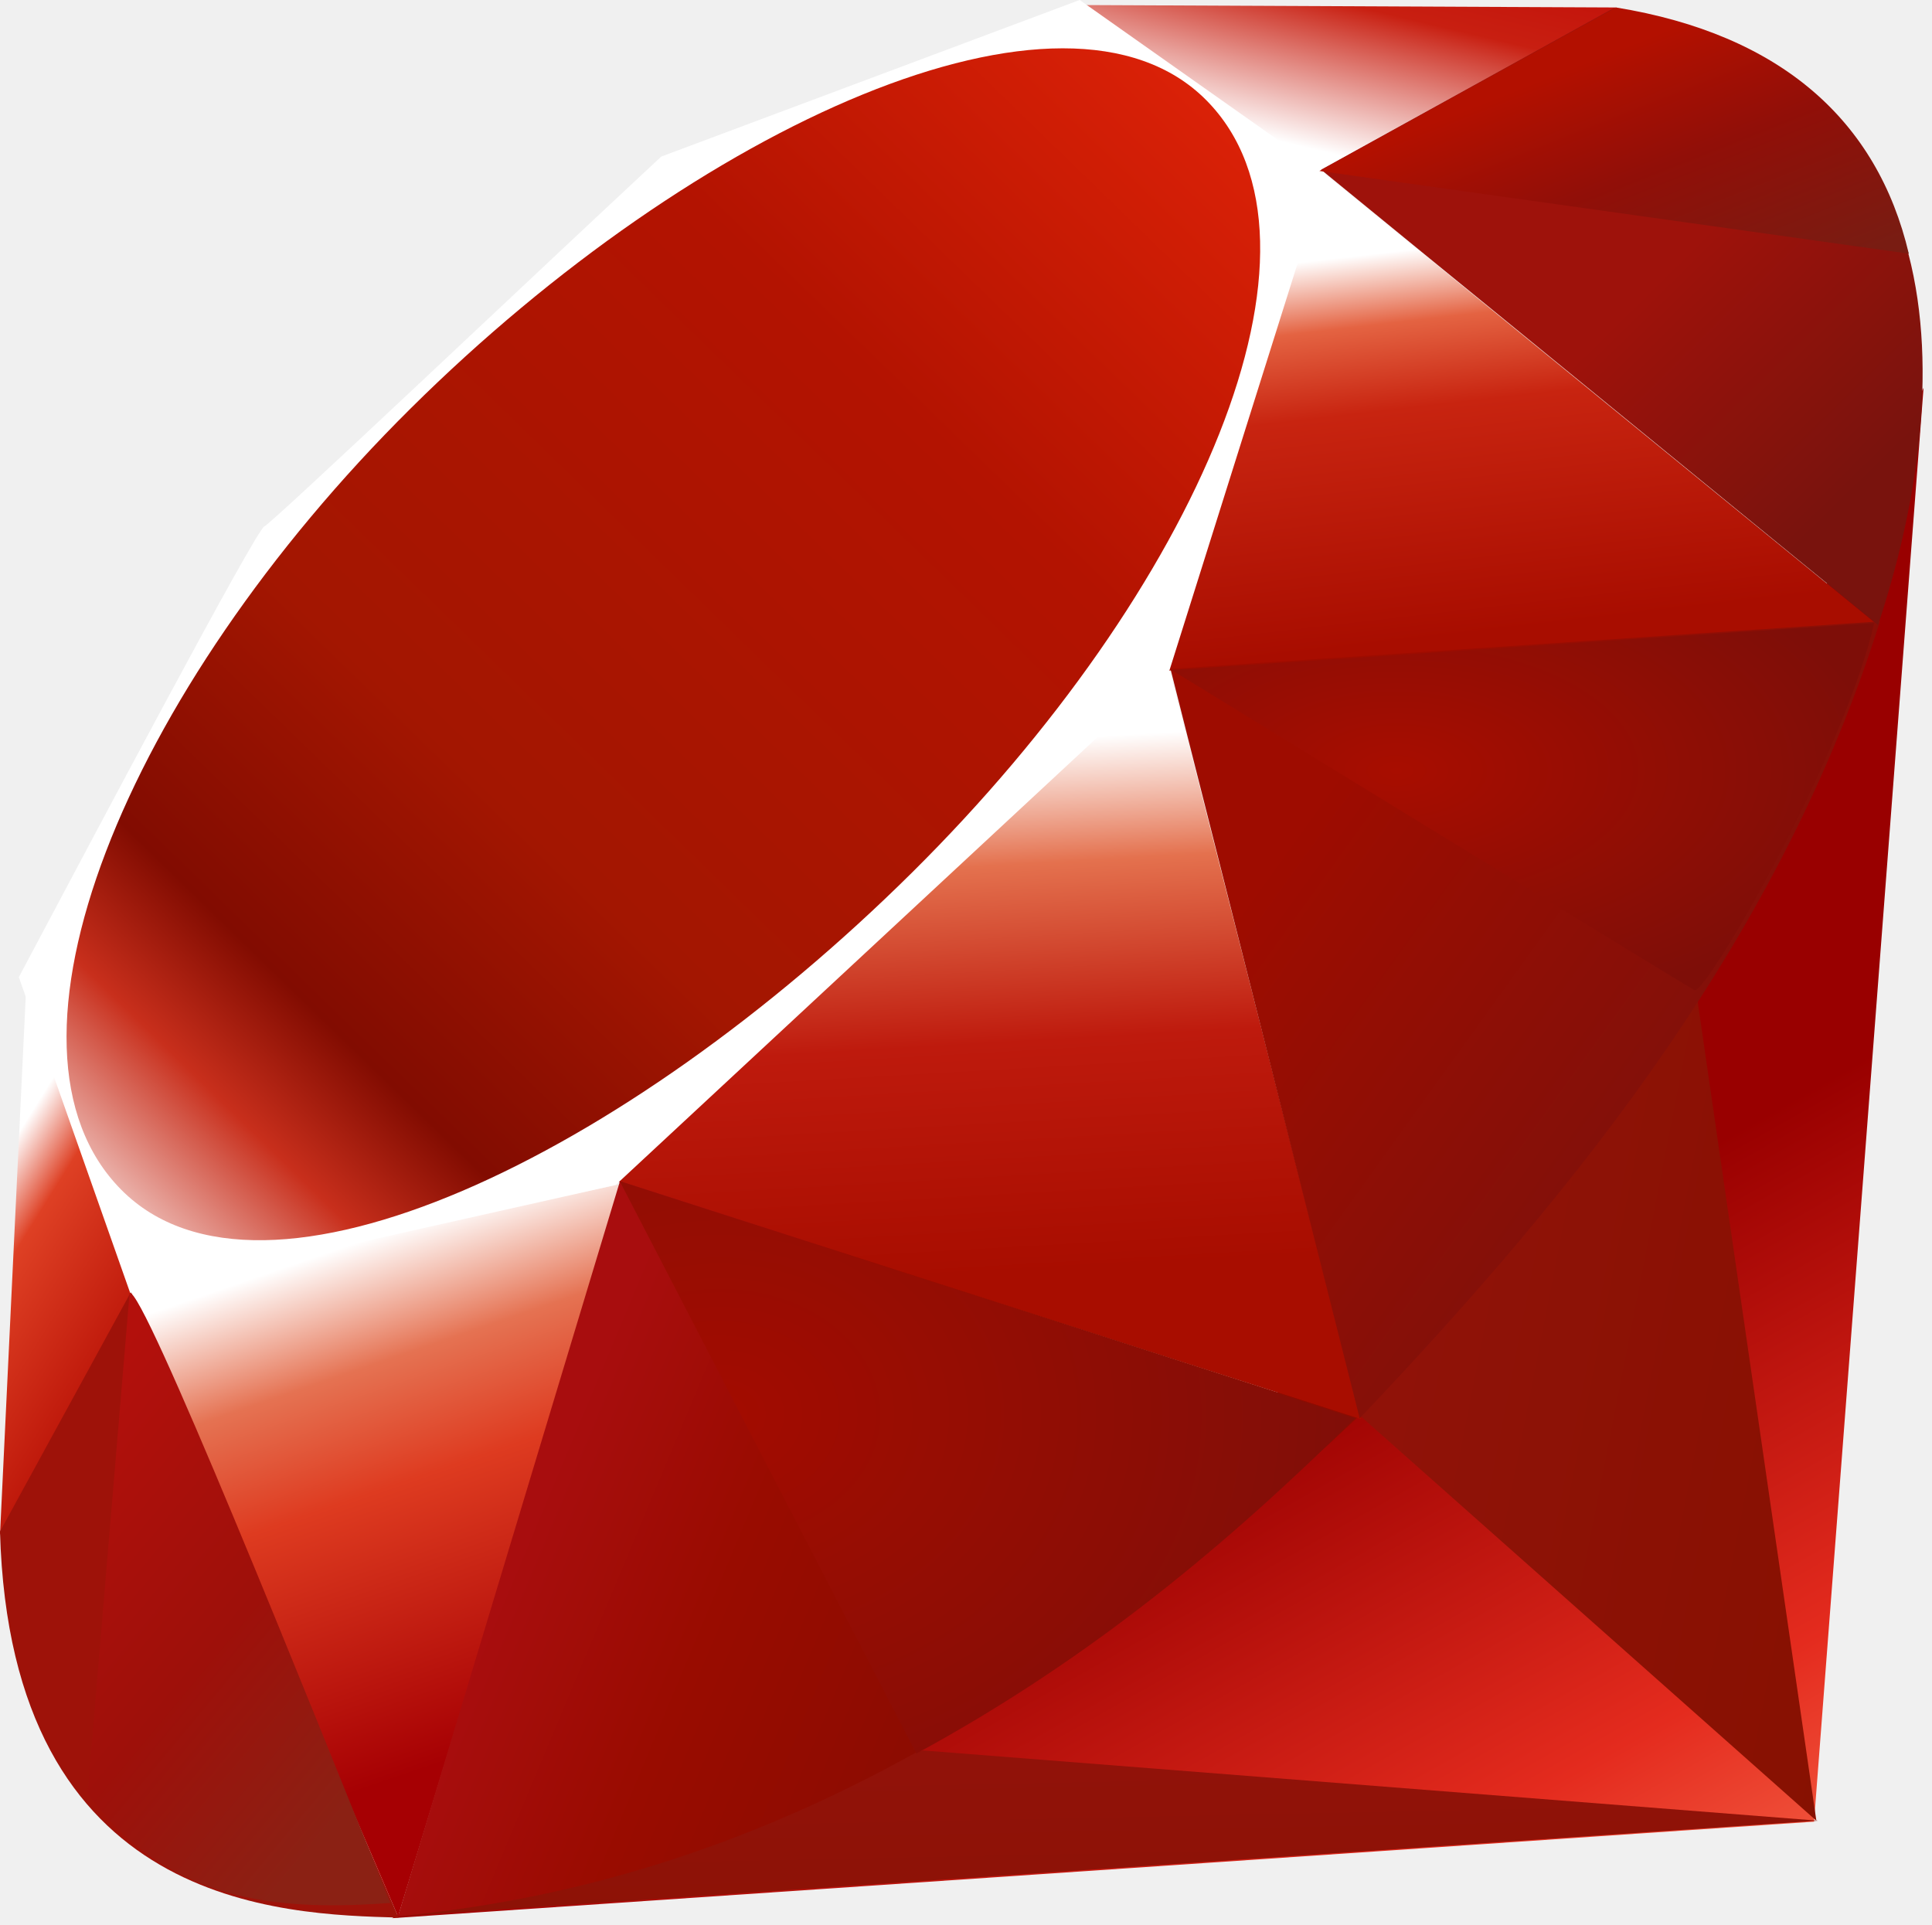
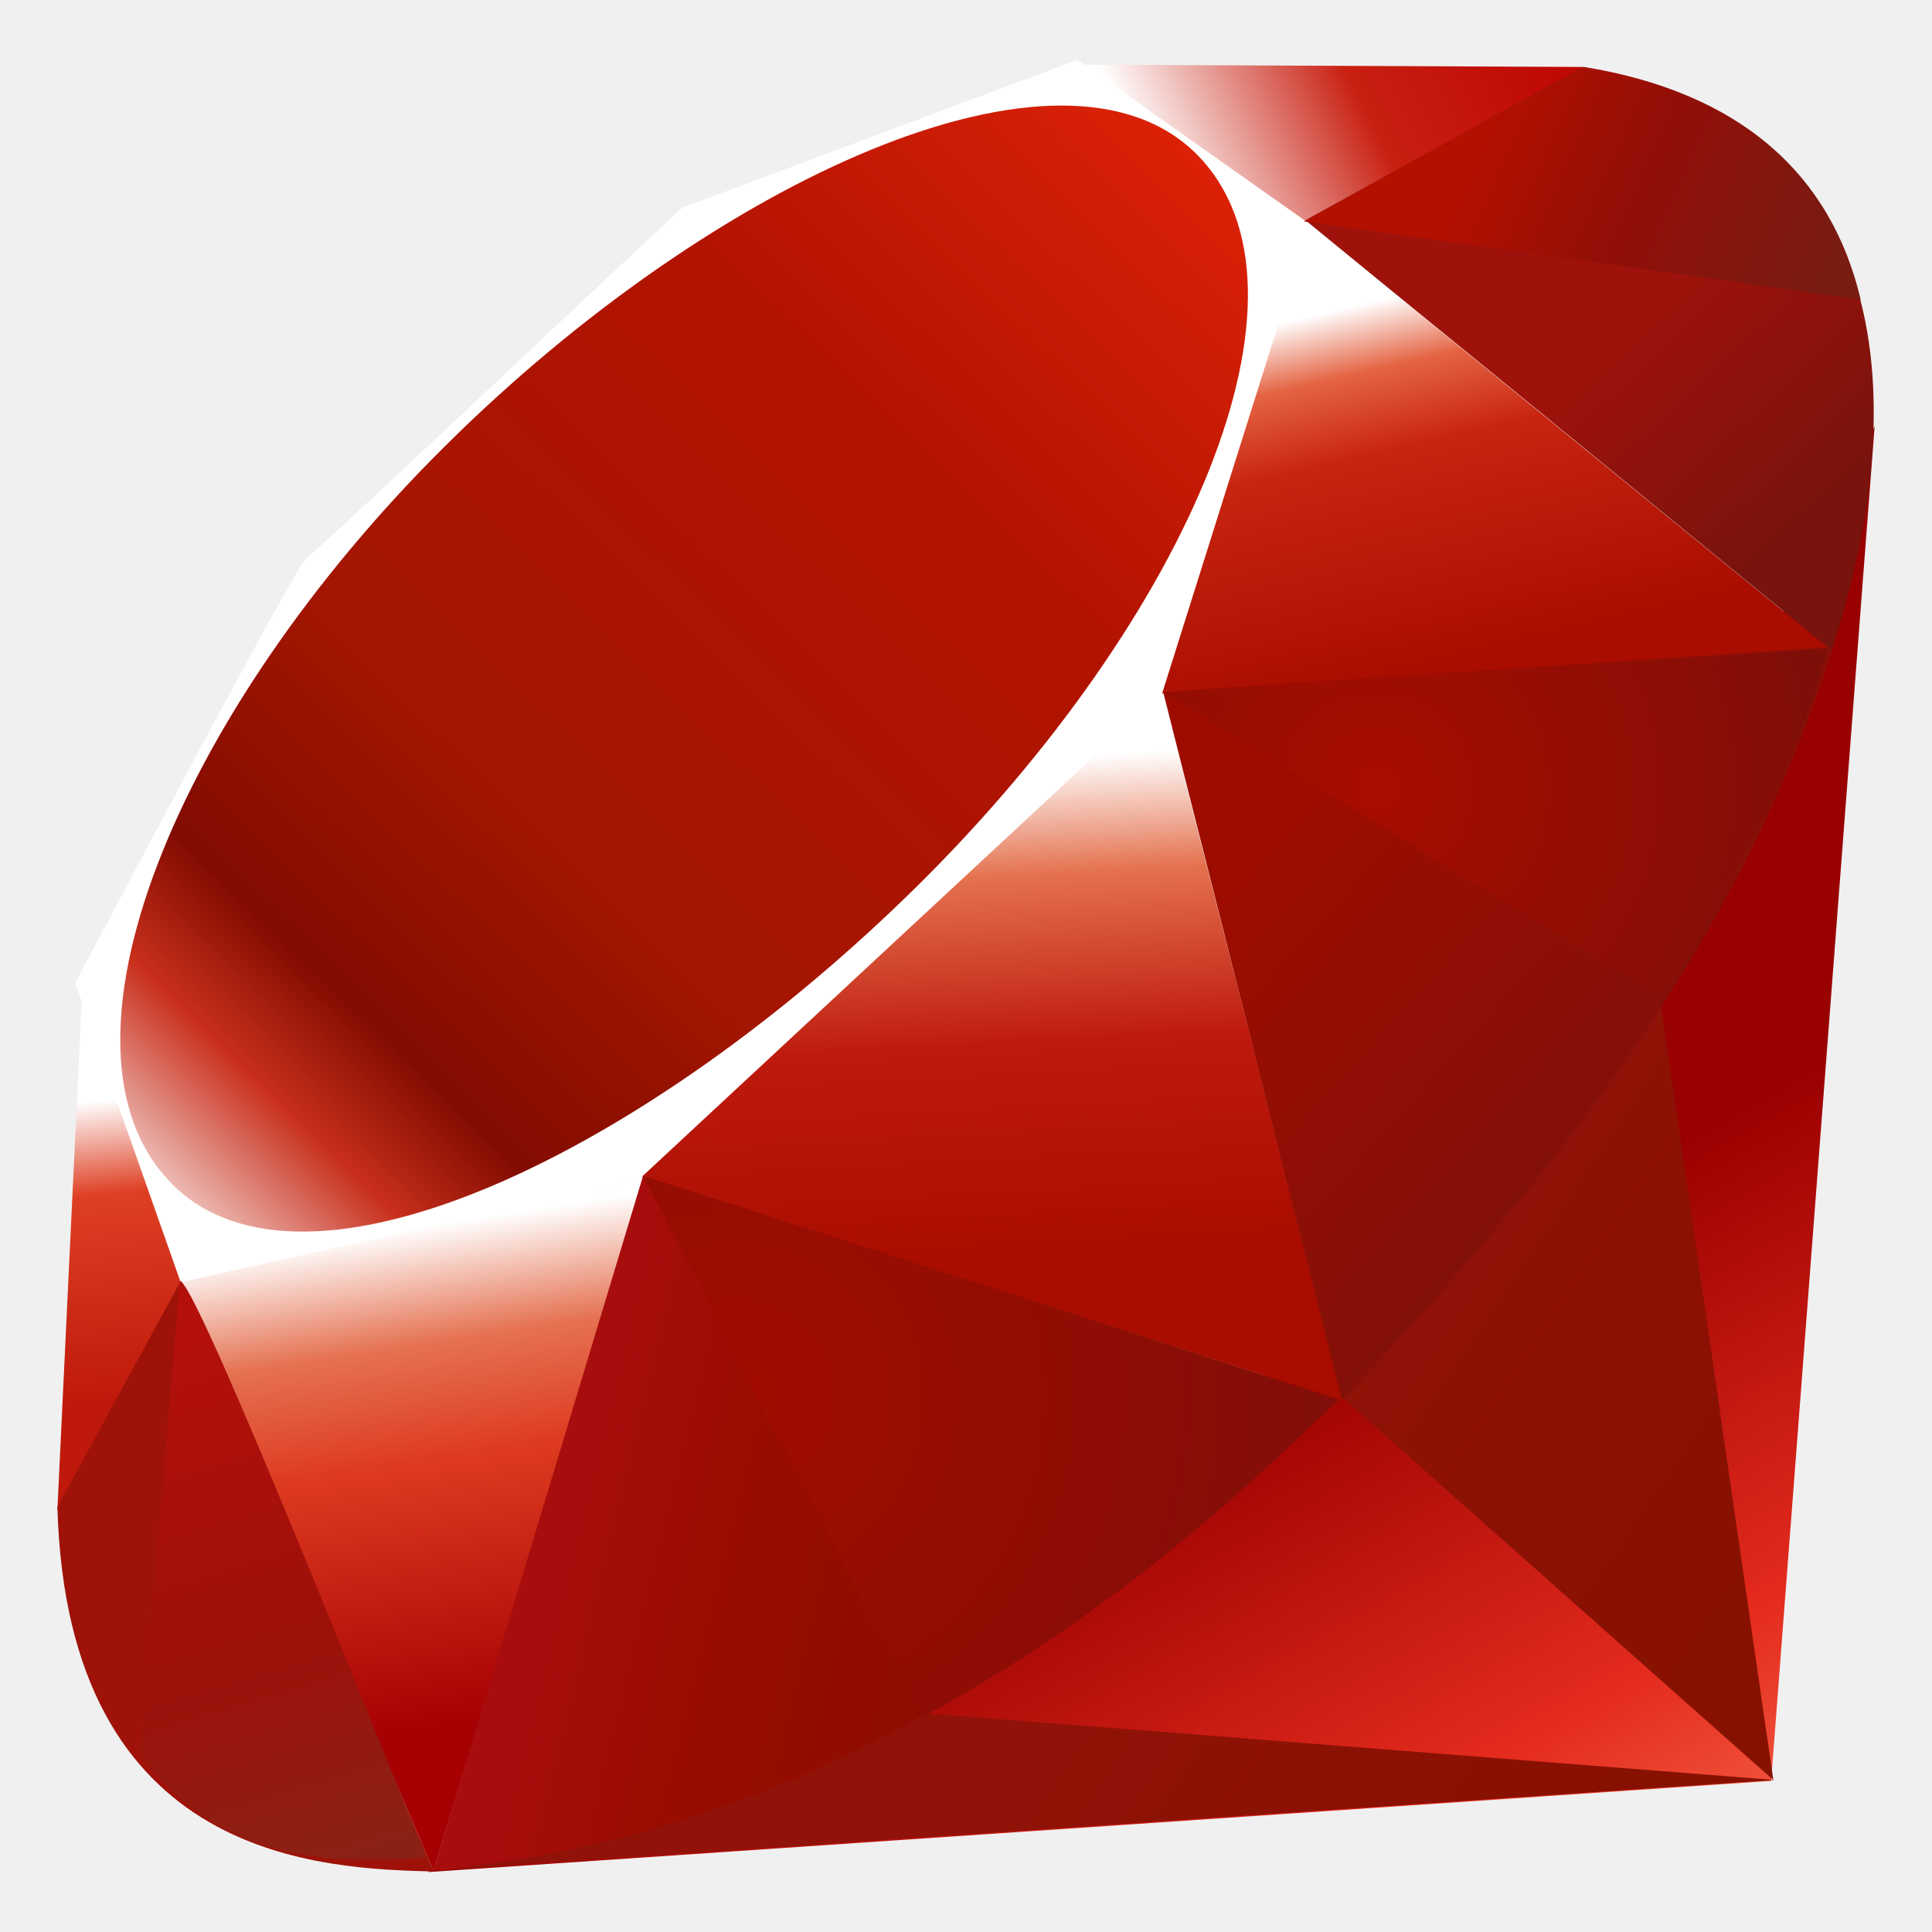
- <svg xmlns="http://www.w3.org/2000/svg" width="256" height="255" preserveAspectRatio="xMidYMid meet" viewBox="0 0 256 255" style="-ms-transform: rotate(360deg); -webkit-transform: rotate(360deg); transform: rotate(360deg);">
-   <defs>
-     <linearGradient x1="84.75%" y1="111.399%" x2="58.254%" y2="64.584%" id="IconifyId-16c493415e9-d61138-3508">
-       <stop stop-color="#FB7655" offset="0%" />
-       <stop stop-color="#FB7655" offset="0%" />
-       <stop stop-color="#E42B1E" offset="41%" />
-       <stop stop-color="#900" offset="99%" />
-       <stop stop-color="#900" offset="100%" />
-     </linearGradient>
-     <linearGradient x1="116.651%" y1="60.89%" x2="1.746%" y2="19.288%" id="IconifyId-16c493415e9-d61138-3509">
-       <stop stop-color="#871101" offset="0%" />
-       <stop stop-color="#871101" offset="0%" />
-       <stop stop-color="#911209" offset="99%" />
-       <stop stop-color="#911209" offset="100%" />
-     </linearGradient>
-     <linearGradient x1="75.774%" y1="219.327%" x2="38.978%" y2="7.829%" id="IconifyId-16c493415e9-d61138-3510">
-       <stop stop-color="#871101" offset="0%" />
-       <stop stop-color="#871101" offset="0%" />
-       <stop stop-color="#911209" offset="99%" />
-       <stop stop-color="#911209" offset="100%" />
-     </linearGradient>
-     <linearGradient x1="50.012%" y1="7.234%" x2="66.483%" y2="79.135%" id="IconifyId-16c493415e9-d61138-3511">
-       <stop stop-color="#FFF" offset="0%" />
-       <stop stop-color="#FFF" offset="0%" />
-       <stop stop-color="#E57252" offset="23%" />
-       <stop stop-color="#DE3B20" offset="46%" />
-       <stop stop-color="#A60003" offset="99%" />
-       <stop stop-color="#A60003" offset="100%" />
-     </linearGradient>
-     <linearGradient x1="46.174%" y1="16.348%" x2="49.932%" y2="83.047%" id="IconifyId-16c493415e9-d61138-3512">
-       <stop stop-color="#FFF" offset="0%" />
-       <stop stop-color="#FFF" offset="0%" />
-       <stop stop-color="#E4714E" offset="23%" />
-       <stop stop-color="#BE1A0D" offset="56%" />
-       <stop stop-color="#A80D00" offset="99%" />
-       <stop stop-color="#A80D00" offset="100%" />
-     </linearGradient>
-     <linearGradient x1="36.965%" y1="15.594%" x2="49.528%" y2="92.478%" id="IconifyId-16c493415e9-d61138-3513">
-       <stop stop-color="#FFF" offset="0%" />
-       <stop stop-color="#FFF" offset="0%" />
-       <stop stop-color="#E46342" offset="18%" />
-       <stop stop-color="#C82410" offset="40%" />
-       <stop stop-color="#A80D00" offset="99%" />
-       <stop stop-color="#A80D00" offset="100%" />
-     </linearGradient>
-     <linearGradient x1="13.609%" y1="58.346%" x2="85.764%" y2="-46.717%" id="IconifyId-16c493415e9-d61138-3514">
-       <stop stop-color="#FFF" offset="0%" />
-       <stop stop-color="#FFF" offset="0%" />
-       <stop stop-color="#C81F11" offset="54%" />
-       <stop stop-color="#BF0905" offset="99%" />
-       <stop stop-color="#BF0905" offset="100%" />
-     </linearGradient>
-     <linearGradient x1="27.624%" y1="21.135%" x2="50.745%" y2="79.056%" id="IconifyId-16c493415e9-d61138-3515">
-       <stop stop-color="#FFF" offset="0%" />
-       <stop stop-color="#FFF" offset="0%" />
-       <stop stop-color="#DE4024" offset="31%" />
-       <stop stop-color="#BF190B" offset="99%" />
-       <stop stop-color="#BF190B" offset="100%" />
-     </linearGradient>
-     <linearGradient x1="-20.667%" y1="122.282%" x2="104.242%" y2="-6.342%" id="IconifyId-16c493415e9-d61138-3516">
-       <stop stop-color="#BD0012" offset="0%" />
-       <stop stop-color="#BD0012" offset="0%" />
-       <stop stop-color="#FFF" offset="7%" />
-       <stop stop-color="#FFF" offset="17%" />
-       <stop stop-color="#C82F1C" offset="27%" />
-       <stop stop-color="#820C01" offset="33%" />
-       <stop stop-color="#A31601" offset="46%" />
-       <stop stop-color="#B31301" offset="72%" />
-       <stop stop-color="#E82609" offset="99%" />
-       <stop stop-color="#E82609" offset="100%" />
-     </linearGradient>
-     <linearGradient x1="58.792%" y1="65.205%" x2="11.964%" y2="50.128%" id="IconifyId-16c493415e9-d61138-3517">
-       <stop stop-color="#8C0C01" offset="0%" />
-       <stop stop-color="#8C0C01" offset="0%" />
-       <stop stop-color="#990C00" offset="54%" />
-       <stop stop-color="#A80D0E" offset="99%" />
-       <stop stop-color="#A80D0E" offset="100%" />
-     </linearGradient>
-     <linearGradient x1="79.319%" y1="62.754%" x2="23.088%" y2="17.888%" id="IconifyId-16c493415e9-d61138-3518">
-       <stop stop-color="#7E110B" offset="0%" />
-       <stop stop-color="#7E110B" offset="0%" />
-       <stop stop-color="#9E0C00" offset="99%" />
-       <stop stop-color="#9E0C00" offset="100%" />
-     </linearGradient>
-     <linearGradient x1="92.88%" y1="74.122%" x2="59.841%" y2="39.704%" id="IconifyId-16c493415e9-d61138-3519">
-       <stop stop-color="#79130D" offset="0%" />
-       <stop stop-color="#79130D" offset="0%" />
-       <stop stop-color="#9E120B" offset="99%" />
-       <stop stop-color="#9E120B" offset="100%" />
-     </linearGradient>
-     <radialGradient cx="32.001%" cy="40.21%" fx="32.001%" fy="40.21%" r="69.573%" id="IconifyId-16c493415e9-d61138-3520">
-       <stop stop-color="#A80D00" offset="0%" />
-       <stop stop-color="#A80D00" offset="0%" />
-       <stop stop-color="#7E0E08" offset="99%" />
-       <stop stop-color="#7E0E08" offset="100%" />
-     </radialGradient>
-     <radialGradient cx="13.549%" cy="40.86%" fx="13.549%" fy="40.86%" r="88.386%" id="IconifyId-16c493415e9-d61138-3521">
-       <stop stop-color="#A30C00" offset="0%" />
-       <stop stop-color="#A30C00" offset="0%" />
-       <stop stop-color="#800E08" offset="99%" />
-       <stop stop-color="#800E08" offset="100%" />
-     </radialGradient>
-     <linearGradient x1="56.57%" y1="101.717%" x2="3.105%" y2="11.993%" id="IconifyId-16c493415e9-d61138-3522">
-       <stop stop-color="#8B2114" offset="0%" />
-       <stop stop-color="#8B2114" offset="0%" />
-       <stop stop-color="#9E100A" offset="43%" />
-       <stop stop-color="#B3100C" offset="99%" />
-       <stop stop-color="#B3100C" offset="100%" />
-     </linearGradient>
-     <linearGradient x1="30.87%" y1="35.599%" x2="92.471%" y2="100.694%" id="IconifyId-16c493415e9-d61138-3523">
-       <stop stop-color="#B31000" offset="0%" />
-       <stop stop-color="#B31000" offset="0%" />
-       <stop stop-color="#910F08" offset="44%" />
-       <stop stop-color="#791C12" offset="99%" />
-       <stop stop-color="#791C12" offset="100%" />
-     </linearGradient>
-   </defs>
-   <path d="M197.467 167.764l-145.52 86.41 188.422-12.787L254.88 51.393l-57.414 116.37z" fill="url(#IconifyId-16c493415e9-d61138-3508)" />
-   <path d="M240.677 241.257L224.482 129.48l-44.113 58.25 60.308 53.528z" fill="url(#IconifyId-16c493415e9-d61138-3509)" />
-   <path d="M240.896 241.257l-118.646-9.313-69.674 21.986 188.32-12.673z" fill="url(#IconifyId-16c493415e9-d61138-3510)" />
-   <path d="M52.744 253.955l29.64-97.1L17.16 170.8l35.583 83.154z" fill="url(#IconifyId-16c493415e9-d61138-3511)" />
-   <path d="M180.358 188.05L153.085 81.226l-78.047 73.16 105.32 33.666z" fill="url(#IconifyId-16c493415e9-d61138-3512)" />
-   <path d="M248.693 82.73l-73.777-60.256-20.544 66.418 94.321-6.162z" fill="url(#IconifyId-16c493415e9-d61138-3513)" />
-   <path d="M214.191.99L170.8 24.97 143.424.669l70.767.322z" fill="url(#IconifyId-16c493415e9-d61138-3514)" />
-   <path d="M0 203.372l18.177-33.151-14.704-39.494L0 203.372z" fill="url(#IconifyId-16c493415e9-d61138-3515)" />
-   <path d="M2.496 129.48l14.794 41.963 64.283-14.422 73.39-68.207 20.712-65.787L143.063 0 87.618 20.75c-17.469 16.248-51.366 48.396-52.588 49-1.21.618-22.384 40.639-32.534 59.73z" fill="#FFF" />
-   <path d="M54.442 54.094c37.86-37.538 86.667-59.716 105.397-40.818 18.72 18.898-1.132 64.823-38.992 102.349-37.86 37.525-86.062 60.925-104.78 42.027-18.73-18.885.515-66.032 38.375-103.558z" fill="url(#IconifyId-16c493415e9-d61138-3516)" />
-   <path d="M52.744 253.916l29.408-97.409 97.665 31.376c-35.312 33.113-74.587 61.106-127.073 66.033z" fill="url(#IconifyId-16c493415e9-d61138-3517)" />
-   <path d="M155.092 88.622l25.073 99.313c29.498-31.016 55.972-64.36 68.938-105.603l-94.01 6.29z" fill="url(#IconifyId-16c493415e9-d61138-3518)" />
-   <path d="M248.847 82.833c10.035-30.282 12.35-73.725-34.966-81.791l-38.825 21.445 73.791 60.346z" fill="url(#IconifyId-16c493415e9-d61138-3519)" />
-   <path d="M0 202.935c1.39 49.979 37.448 50.724 52.808 51.162l-35.48-82.86L0 202.935z" fill="#9E1209" />
-   <path d="M155.232 88.777c22.667 13.932 68.35 41.912 69.276 42.426 1.44.81 19.695-30.784 23.838-48.64l-93.114 6.214z" fill="url(#IconifyId-16c493415e9-d61138-3520)" />
-   <path d="M82.113 156.507l39.313 75.848c23.246-12.607 41.45-27.967 58.121-44.42l-97.434-31.428z" fill="url(#IconifyId-16c493415e9-d61138-3521)" />
-   <path d="M17.174 171.34l-5.57 66.328c10.51 14.357 24.97 15.605 40.136 14.486-10.973-27.311-32.894-81.92-34.566-80.814z" fill="url(#IconifyId-16c493415e9-d61138-3522)" />
-   <path d="M174.826 22.654l78.1 10.96c-4.169-17.662-16.969-29.06-38.787-32.623l-39.313 21.663z" fill="url(#IconifyId-16c493415e9-d61138-3523)" />
-   <rect x="0" y="0" width="256" height="255" fill="rgba(0, 0, 0, 0)" />
+ <svg xmlns="http://www.w3.org/2000/svg" viewBox="0 0 128 128">
+   <linearGradient id="a" gradientUnits="userSpaceOnUse" x1="157.08" y1="2382.05" x2="131.682" y2="2426.892" gradientTransform="matrix(1 0 0 -1 -47.5 2517)">
+     <stop offset="0" stop-color="#FB7655" />
+     <stop offset="0" stop-color="#FB7655" />
+     <stop offset=".41" stop-color="#E42B1E" />
+     <stop offset=".99" stop-color="#900" />
+     <stop offset="1" stop-color="#900" />
+   </linearGradient>
+   <path fill="url(#a)" d="M97.078 83.214l-68.738 40.817 89.003-6.04 6.855-89.745z" />
+   <linearGradient id="b" gradientUnits="userSpaceOnUse" x1="169.731" y1="2419.72" x2="136.998" y2="2441.685" gradientTransform="matrix(1 0 0 -1 -47.5 2517)">
+     <stop offset="0" stop-color="#871101" />
+     <stop offset="0" stop-color="#871101" />
+     <stop offset=".99" stop-color="#911209" />
+     <stop offset="1" stop-color="#911209" />
+   </linearGradient>
+   <path fill="url(#b)" d="M117.488 117.93l-7.649-52.799-20.837 27.514z" />
+   <linearGradient id="c" gradientUnits="userSpaceOnUse" x1="143.542" y1="2380.69" x2="110.81" y2="2402.655" gradientTransform="matrix(1 0 0 -1 -47.5 2517)">
+     <stop offset="0" stop-color="#871101" />
+     <stop offset="0" stop-color="#871101" />
+     <stop offset=".99" stop-color="#911209" />
+     <stop offset="1" stop-color="#911209" />
+   </linearGradient>
+   <path fill="url(#c)" d="M117.592 117.93l-56.044-4.399-32.91 10.385z" />
+   <linearGradient id="d" gradientUnits="userSpaceOnUse" x1="74.817" y1="2435.622" x2="79.891" y2="2402.644" gradientTransform="matrix(1 0 0 -1 -47.5 2517)">
+     <stop offset="0" stop-color="#fff" />
+     <stop offset="0" stop-color="#fff" />
+     <stop offset=".23" stop-color="#E57252" />
+     <stop offset=".46" stop-color="#DE3B20" />
+     <stop offset=".99" stop-color="#A60003" />
+     <stop offset="1" stop-color="#A60003" />
+   </linearGradient>
+   <path fill="url(#d)" d="M28.717 123.928l14.001-45.867-30.81 6.588z" />
+   <linearGradient id="e" gradientUnits="userSpaceOnUse" x1="109.719" y1="2466.413" x2="111.589" y2="2432.757" gradientTransform="matrix(1 0 0 -1 -47.5 2517)">
+     <stop offset="0" stop-color="#fff" />
+     <stop offset="0" stop-color="#fff" />
+     <stop offset=".23" stop-color="#E4714E" />
+     <stop offset=".56" stop-color="#BE1A0D" />
+     <stop offset=".99" stop-color="#A80D00" />
+     <stop offset="1" stop-color="#A80D00" />
+   </linearGradient>
+   <path fill="url(#e)" d="M88.996 92.797l-12.882-50.46-36.866 34.558z" />
+   <linearGradient id="f" gradientUnits="userSpaceOnUse" x1="140.691" y1="2497.523" x2="146.289" y2="2473.401" gradientTransform="matrix(1 0 0 -1 -47.5 2517)">
+     <stop offset="0" stop-color="#fff" />
+     <stop offset="0" stop-color="#fff" />
+     <stop offset=".18" stop-color="#E46342" />
+     <stop offset=".4" stop-color="#C82410" />
+     <stop offset=".99" stop-color="#A80D00" />
+     <stop offset="1" stop-color="#A80D00" />
+   </linearGradient>
+   <path fill="url(#f)" d="M121.275 43.047l-34.849-28.462-9.704 31.373z" />
+   <linearGradient id="g" gradientUnits="userSpaceOnUse" x1="123.6" y1="2506.018" x2="147.719" y2="2518.077" gradientTransform="matrix(1 0 0 -1 -47.5 2517)">
+     <stop offset="0" stop-color="#fff" />
+     <stop offset="0" stop-color="#fff" />
+     <stop offset=".54" stop-color="#C81F11" />
+     <stop offset=".99" stop-color="#BF0905" />
+     <stop offset="1" stop-color="#BF0905" />
+   </linearGradient>
+   <path fill="url(#g)" d="M104.978 4.437l-20.497 11.327-12.93-11.479z" />
+   <linearGradient id="h" gradientUnits="userSpaceOnUse" x1="53.674" y1="2444.028" x2="55.66" y2="2424.153" gradientTransform="matrix(1 0 0 -1 -47.5 2517)">
+     <stop offset="0" stop-color="#fff" />
+     <stop offset="0" stop-color="#fff" />
+     <stop offset=".31" stop-color="#DE4024" />
+     <stop offset=".99" stop-color="#BF190B" />
+     <stop offset="1" stop-color="#BF190B" />
+   </linearGradient>
+   <path fill="url(#h)" d="M3.802 100.034l8.586-15.659-6.946-18.655z" />
+   <path fill="#fff" d="M4.981 65.131l6.987 19.821 30.365-6.812 34.667-32.218 9.783-31.075-15.403-10.878-26.19 9.802c-8.252 7.675-24.263 22.86-24.84 23.146-.573.291-10.575 19.195-15.369 28.214z" />
+   <linearGradient id="i" gradientUnits="userSpaceOnUse" x1="40.026" y1="2418.781" x2="133.345" y2="2514.739" gradientTransform="matrix(1 0 0 -1 -47.5 2517)">
+     <stop offset="0" stop-color="#BD0012" />
+     <stop offset="0" stop-color="#BD0012" />
+     <stop offset=".07" stop-color="#fff" />
+     <stop offset=".17" stop-color="#fff" />
+     <stop offset=".27" stop-color="#C82F1C" />
+     <stop offset=".33" stop-color="#820C01" />
+     <stop offset=".46" stop-color="#A31601" />
+     <stop offset=".72" stop-color="#B31301" />
+     <stop offset=".99" stop-color="#E82609" />
+     <stop offset="1" stop-color="#E82609" />
+   </linearGradient>
+   <path fill="url(#i)" d="M29.519 29.521c17.882-17.73 40.937-28.207 49.785-19.28 8.843 8.926-.534 30.62-18.418 48.345-17.884 17.725-40.653 28.779-49.493 19.852-8.849-8.92.242-31.191 18.126-48.917z" />
+   <linearGradient id="j" gradientUnits="userSpaceOnUse" x1="111.507" y1="2409.102" x2="83.398" y2="2416.039" gradientTransform="matrix(1 0 0 -1 -47.5 2517)">
+     <stop offset="0" stop-color="#8C0C01" />
+     <stop offset="0" stop-color="#8C0C01" />
+     <stop offset=".54" stop-color="#990C00" />
+     <stop offset=".99" stop-color="#A80D0E" />
+     <stop offset="1" stop-color="#A80D0E" />
+   </linearGradient>
+   <path fill="url(#j)" d="M28.717 123.909l13.89-46.012 46.135 14.82c-16.68 15.642-35.233 28.865-60.025 31.192z" />
+   <linearGradient id="k" gradientUnits="userSpaceOnUse" x1="159.785" y1="2442.837" x2="134.814" y2="2465.217" gradientTransform="matrix(1 0 0 -1 -47.5 2517)">
+     <stop offset="0" stop-color="#7E110B" />
+     <stop offset="0" stop-color="#7E110B" />
+     <stop offset=".99" stop-color="#9E0C00" />
+     <stop offset="1" stop-color="#9E0C00" />
+   </linearGradient>
+   <path fill="url(#k)" d="M77.062 45.831l11.844 46.911c13.934-14.65 26.439-30.401 32.563-49.883l-44.407 2.972z" />
+   <linearGradient id="l" gradientUnits="userSpaceOnUse" x1="168.959" y1="2483.901" x2="156.521" y2="2497.199" gradientTransform="matrix(1 0 0 -1 -47.5 2517)">
+     <stop offset="0" stop-color="#79130D" />
+     <stop offset="0" stop-color="#79130D" />
+     <stop offset=".99" stop-color="#9E120B" />
+     <stop offset="1" stop-color="#9E120B" />
+   </linearGradient>
+   <path fill="url(#l)" d="M121.348 43.097c4.74-14.305 5.833-34.825-16.517-38.635l-18.339 10.13 34.856 28.505z" />
+   <path fill="#9E1209" d="M3.802 99.828c.656 23.608 17.689 23.959 24.945 24.167l-16.759-39.14-8.186 14.973z" />
+   <radialGradient id="m" cx="138.703" cy="2464.789" r="30.601" gradientTransform="matrix(1 0 0 -1 -47.5 2517)" gradientUnits="userSpaceOnUse">
+     <stop offset="0" stop-color="#A80D00" />
+     <stop offset="0" stop-color="#A80D00" />
+     <stop offset=".99" stop-color="#7E0E08" />
+     <stop offset="1" stop-color="#7E0E08" />
+   </radialGradient>
+   <path fill="url(#m)" d="M77.128 45.904c10.708 6.581 32.286 19.798 32.723 20.041.68.383 9.304-14.542 11.261-22.976l-43.984 2.935z" />
+   <radialGradient id="n" cx="96.325" cy="2424.465" r="40.679" gradientTransform="matrix(1 0 0 -1 -47.5 2517)" gradientUnits="userSpaceOnUse">
+     <stop offset="0" stop-color="#A30C00" />
+     <stop offset="0" stop-color="#A30C00" />
+     <stop offset=".99" stop-color="#800E08" />
+     <stop offset="1" stop-color="#800E08" />
+   </radialGradient>
+   <path fill="url(#n)" d="M42.589 77.897l18.57 35.828c10.98-5.955 19.579-13.211 27.454-20.983l-46.024-14.845z" />
+   <linearGradient id="o" gradientUnits="userSpaceOnUse" x1="67.509" y1="2393.115" x2="57.373" y2="2427.506" gradientTransform="matrix(1 0 0 -1 -47.5 2517)">
+     <stop offset="0" stop-color="#8B2114" />
+     <stop offset="0" stop-color="#8B2114" />
+     <stop offset=".43" stop-color="#9E100A" />
+     <stop offset=".99" stop-color="#B3100C" />
+     <stop offset="1" stop-color="#B3100C" />
+   </linearGradient>
+   <path fill="url(#o)" d="M11.914 84.904l-2.631 31.331c4.964 6.781 11.794 7.371 18.96 6.842-5.184-12.9-15.538-38.696-16.329-38.173z" />
+   <linearGradient id="p" gradientUnits="userSpaceOnUse" x1="145.272" y1="2507.076" x2="167.996" y2="2497.045" gradientTransform="matrix(1 0 0 -1 -47.5 2517)">
+     <stop offset="0" stop-color="#B31000" />
+     <stop offset="0" stop-color="#B31000" />
+     <stop offset=".44" stop-color="#910F08" />
+     <stop offset=".99" stop-color="#791C12" />
+     <stop offset="1" stop-color="#791C12" />
+   </linearGradient>
+   <path fill="url(#p)" d="M86.384 14.67l36.891 5.177c-1.969-8.343-8.015-13.727-18.32-15.41l-18.571 10.233z" />
</svg>
